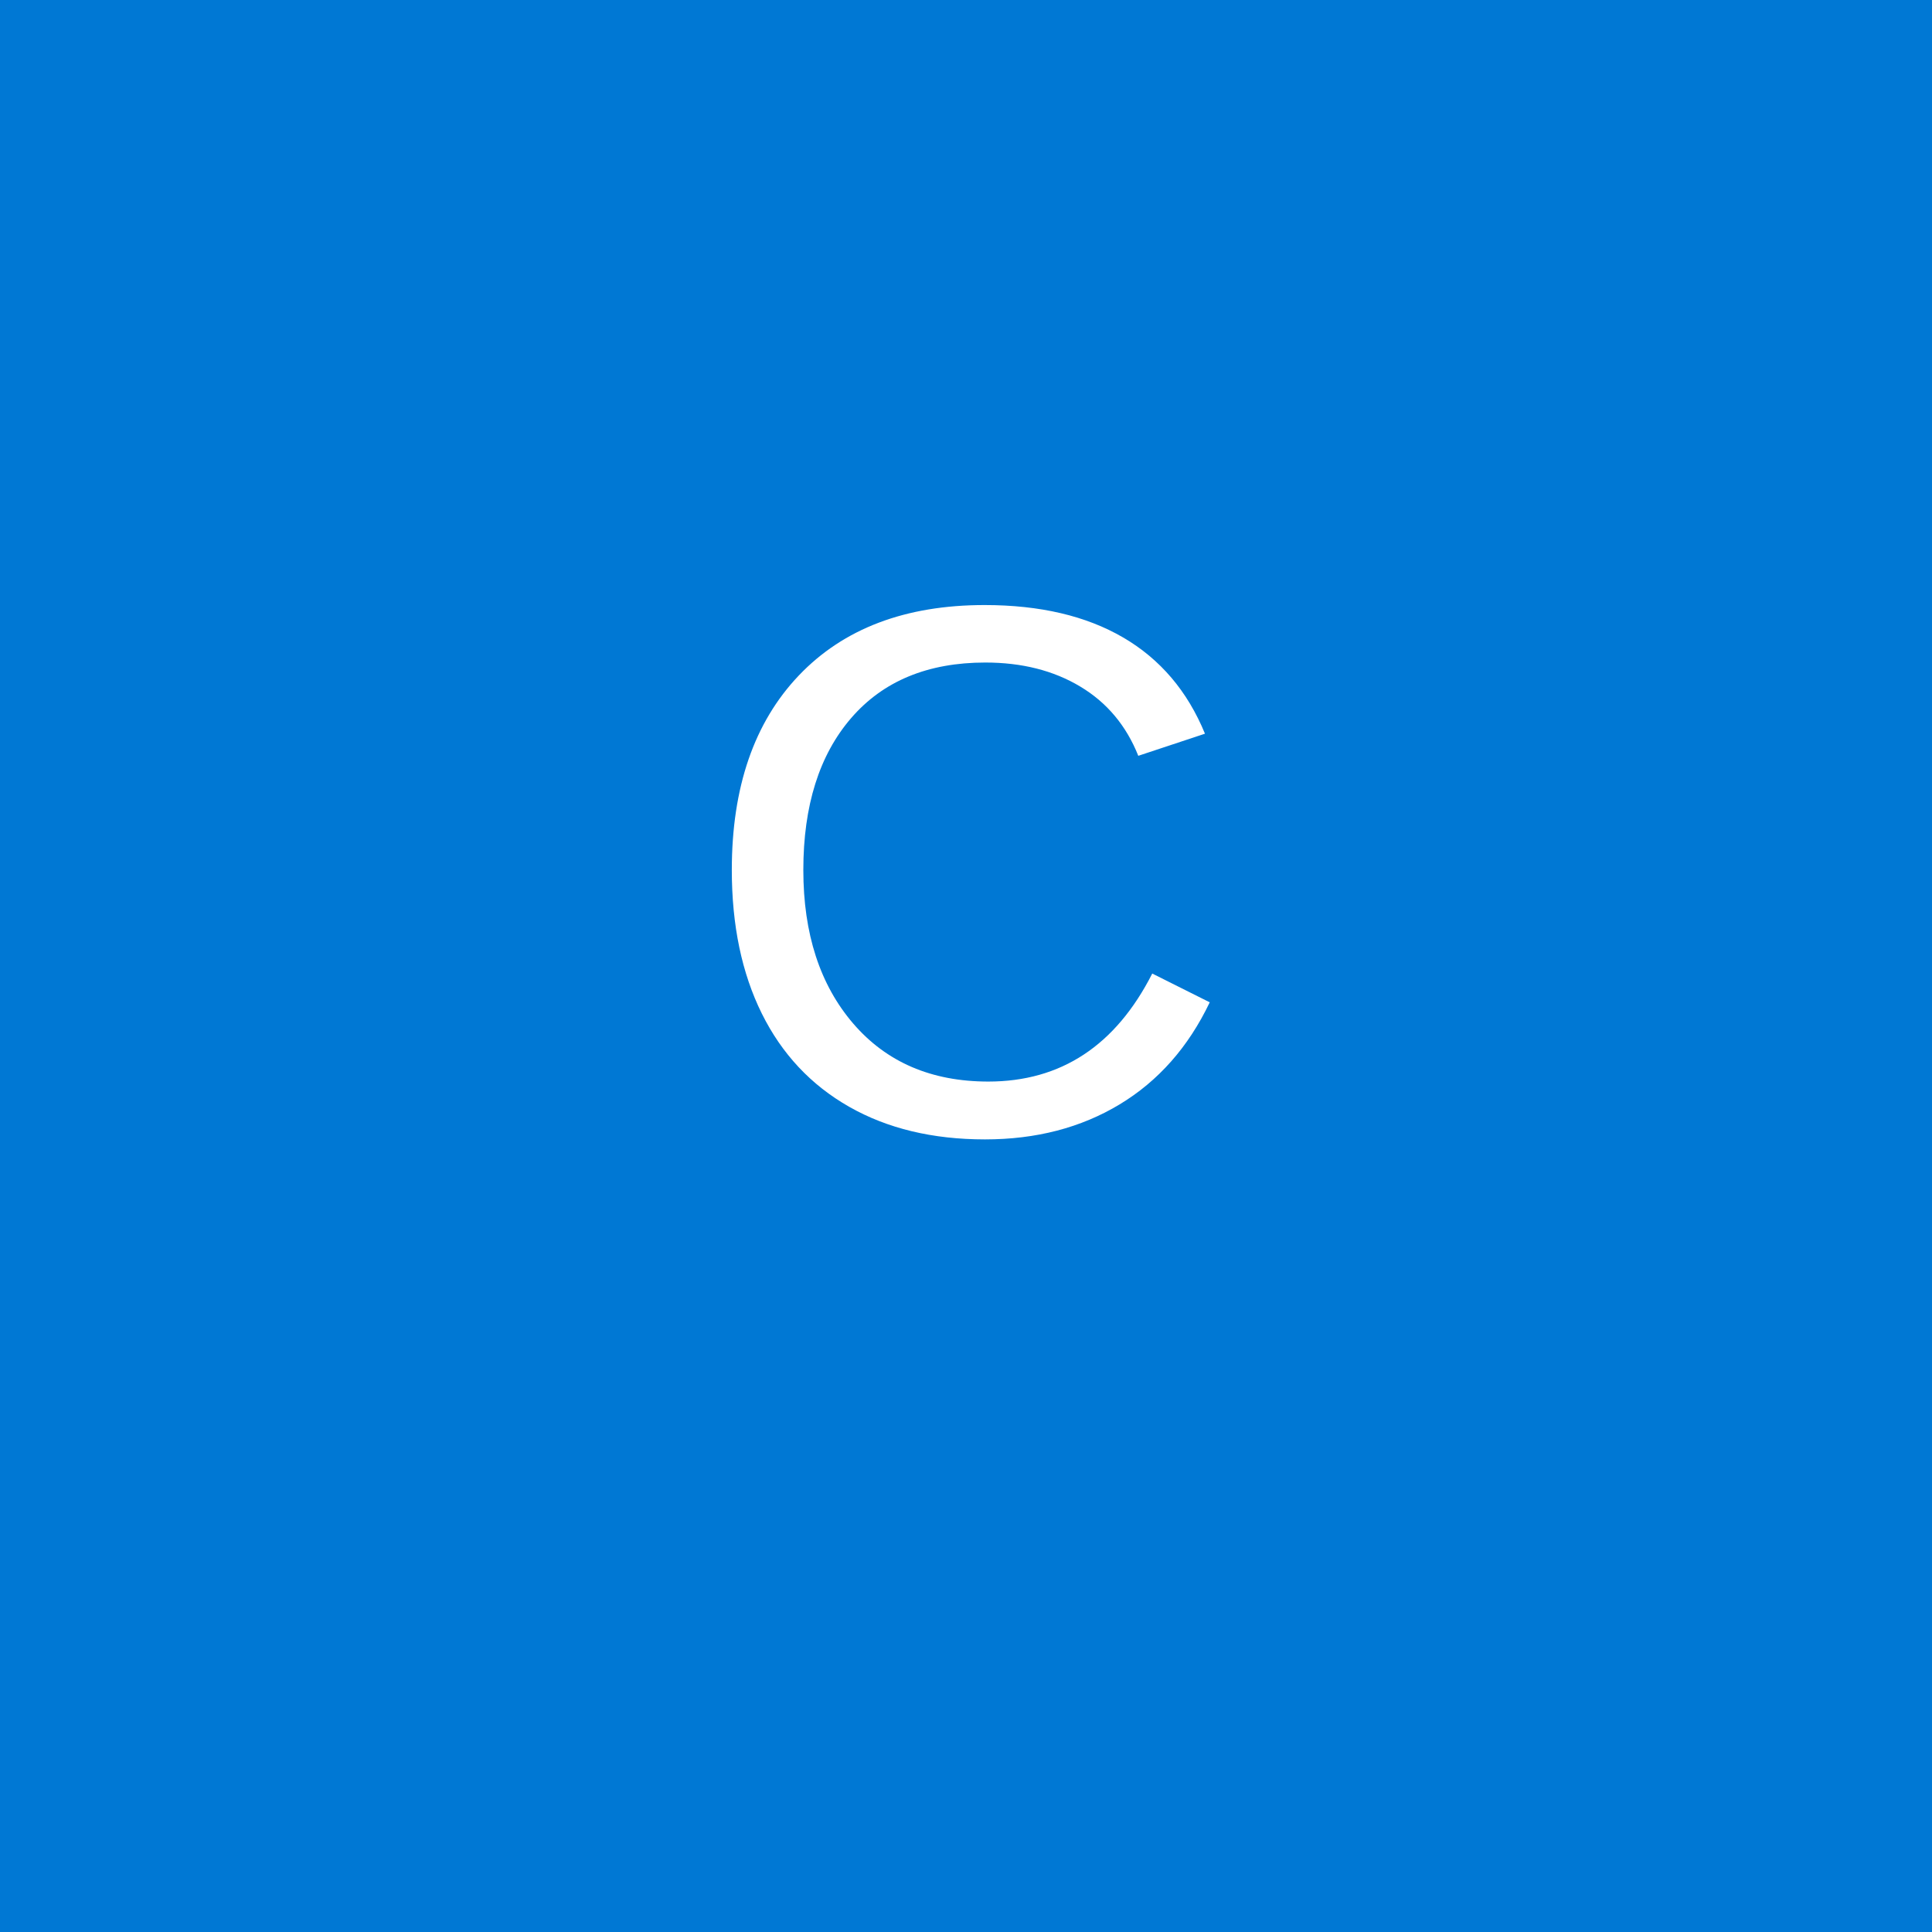
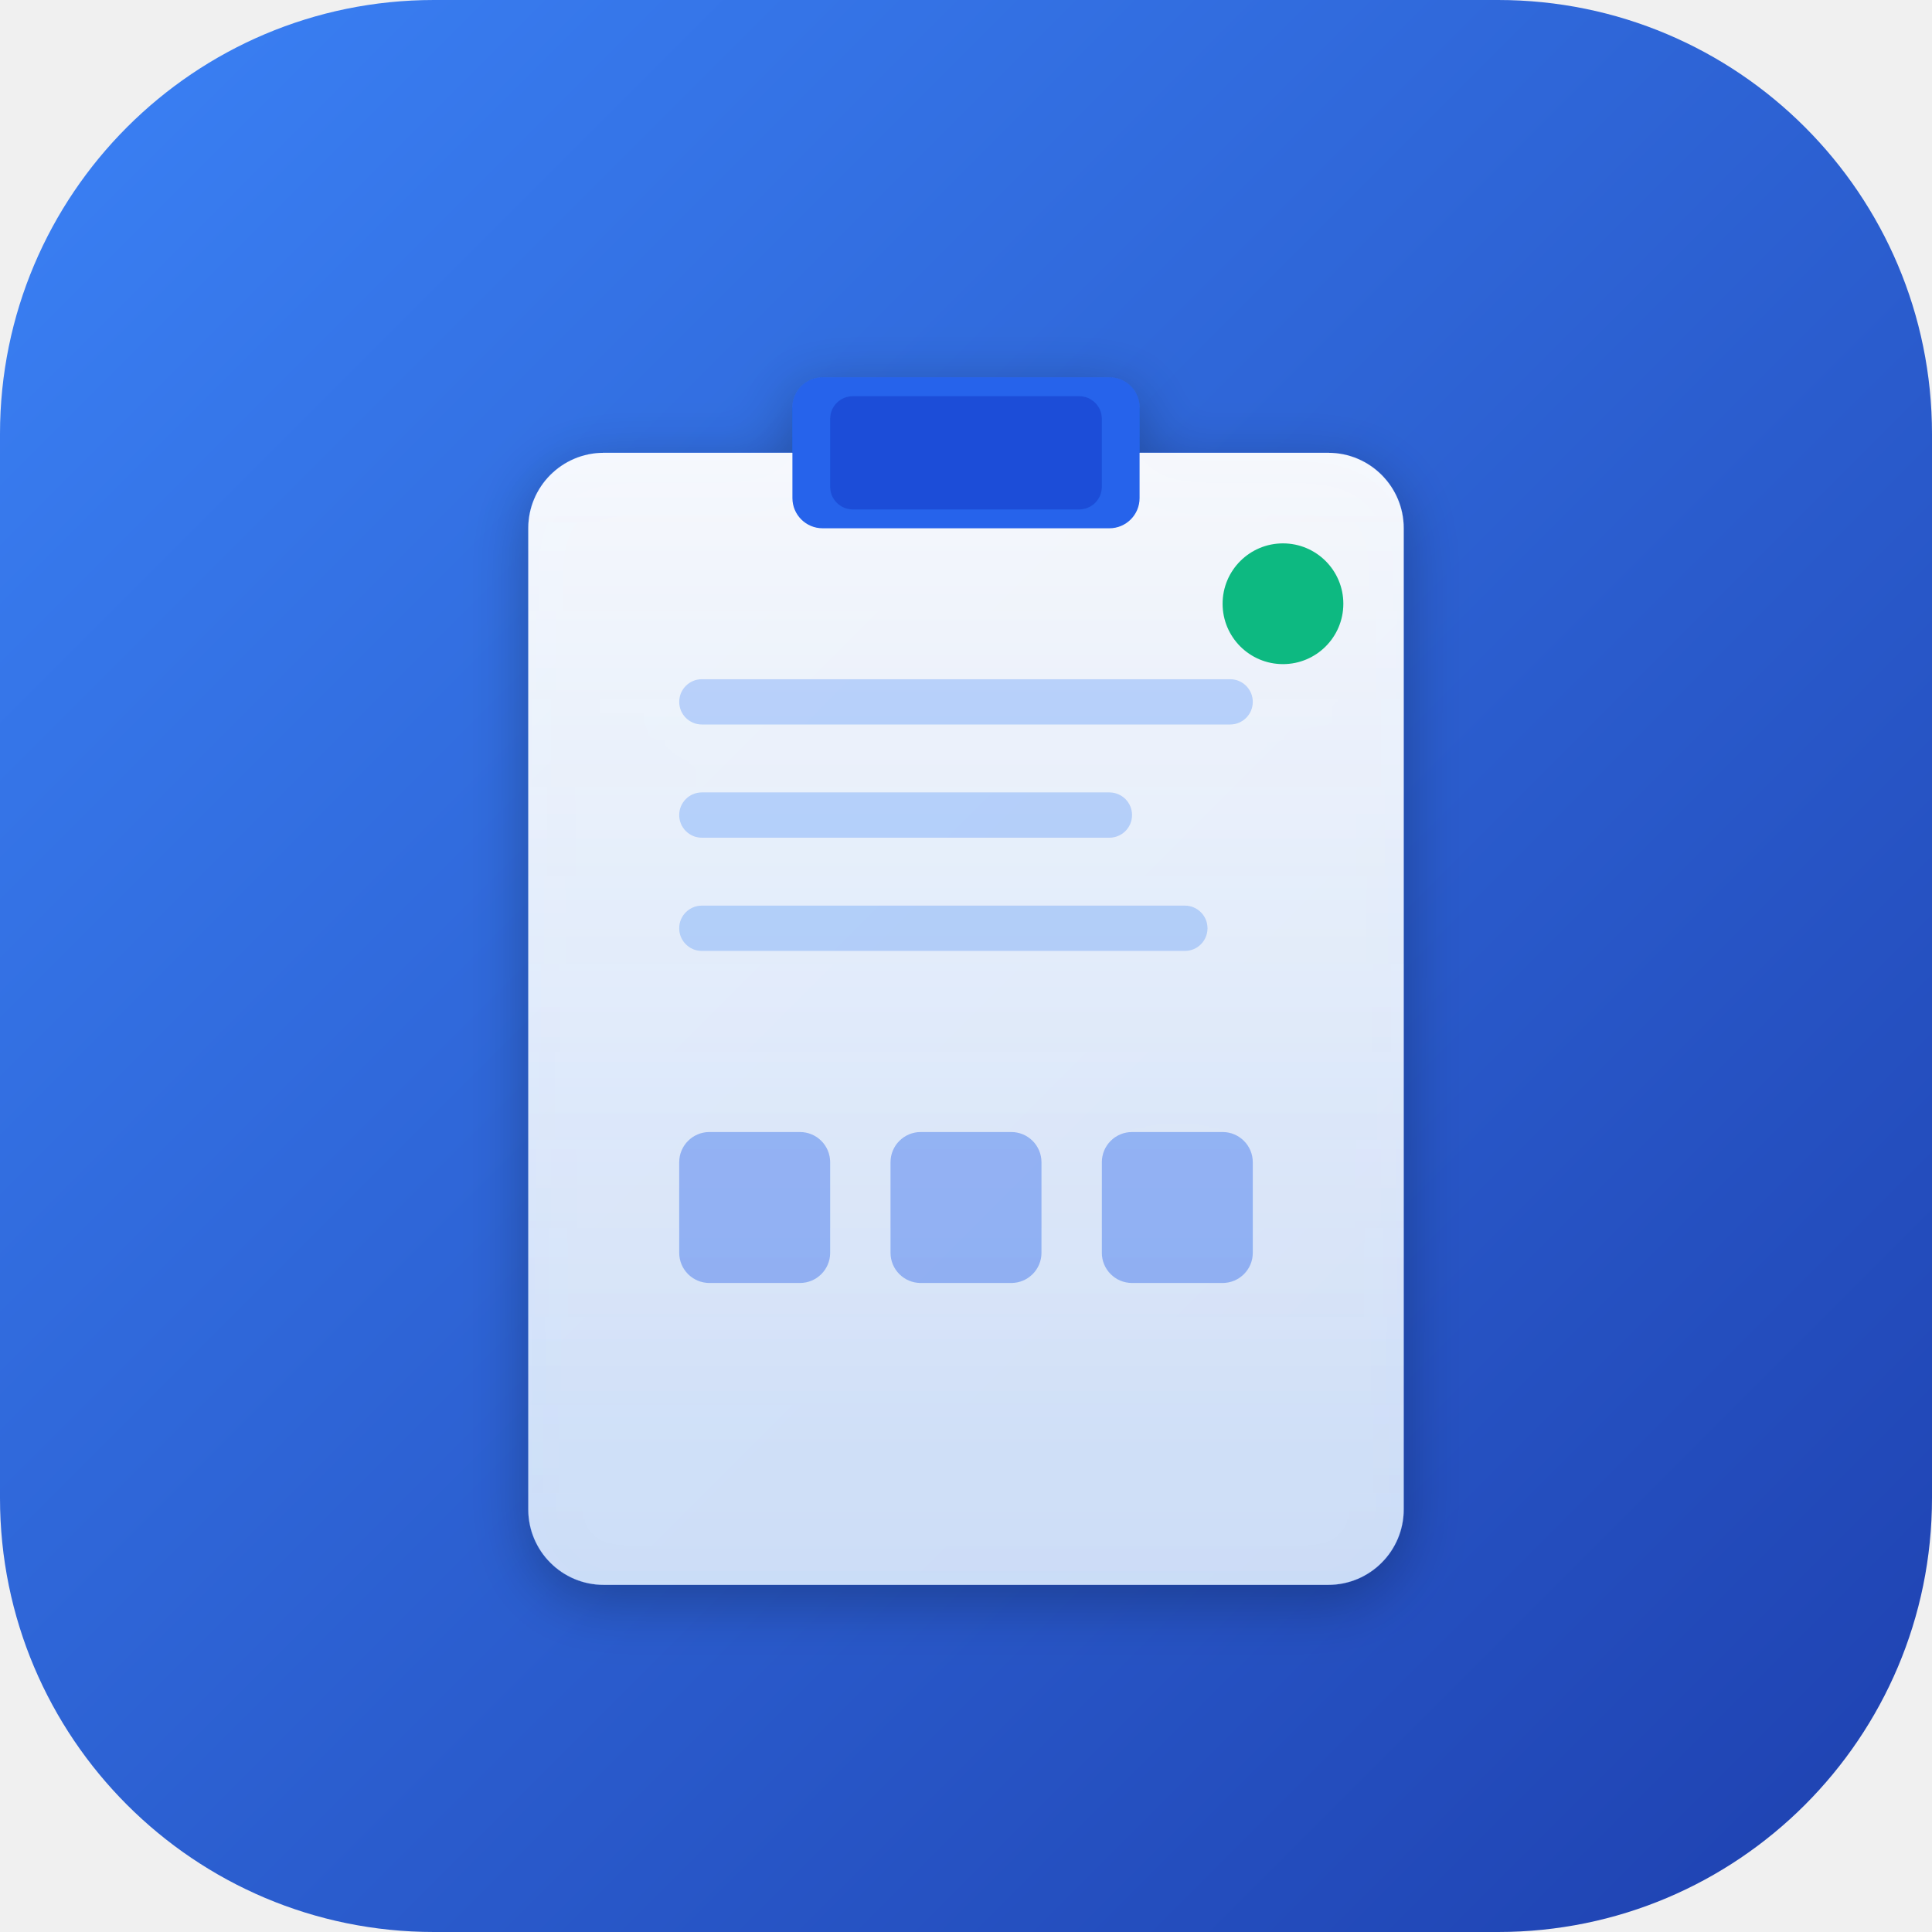
- <svg xmlns="http://www.w3.org/2000/svg" width="512" height="512">
-   <rect width="512" height="512" fill="#0078D4" />
-   <text x="256" y="300" font-size="200" text-anchor="middle" fill="white" font-family="Arial">C</text>
+ <svg xmlns="http://www.w3.org/2000/svg" width="512" height="512" viewBox="0 0 512 512">
+   <defs>
+     <linearGradient id="bgGradient" x1="0%" y1="0%" x2="100%" y2="100%">
+       <stop offset="0%" style="stop-color:#3b82f6;stop-opacity:1" />
+       <stop offset="100%" style="stop-color:#1e40af;stop-opacity:1" />
+     </linearGradient>
+     <linearGradient id="clipGradient" x1="0%" y1="0%" x2="0%" y2="100%">
+       <stop offset="0%" style="stop-color:#ffffff;stop-opacity:0.95" />
+       <stop offset="100%" style="stop-color:#dbeafe;stop-opacity:0.9" />
+     </linearGradient>
+     <filter id="shadow">
+       <feDropShadow dx="0" dy="4" stdDeviation="8" flood-opacity="0.3" />
+     </filter>
+   </defs>
+   <rect width="512" height="512" rx="115" fill="url(#bgGradient)" />
+   <g filter="url(#shadow)">
+     <rect x="140" y="120" width="232" height="300" rx="20" fill="url(#clipGradient)" />
+     <rect x="210" y="100" width="92" height="40" rx="8" fill="#2563eb" />
+     <rect x="220" y="105" width="72" height="30" rx="6" fill="#1d4ed8" />
+     <rect x="180" y="180" width="152" height="12" rx="6" fill="#3b82f6" opacity="0.3" />
+     <rect x="180" y="210" width="120" height="12" rx="6" fill="#3b82f6" opacity="0.3" />
+     <rect x="180" y="240" width="140" height="12" rx="6" fill="#3b82f6" opacity="0.3" />
+     <g opacity="0.4">
+       <rect x="180" y="300" width="40" height="40" rx="8" fill="#2563eb" />
+       <rect x="236" y="300" width="40" height="40" rx="8" fill="#2563eb" />
+       <rect x="292" y="300" width="40" height="40" rx="8" fill="#2563eb" />
+     </g>
+     <circle cx="340" cy="160" r="16" fill="#10b981" />
+   </g>
</svg>
